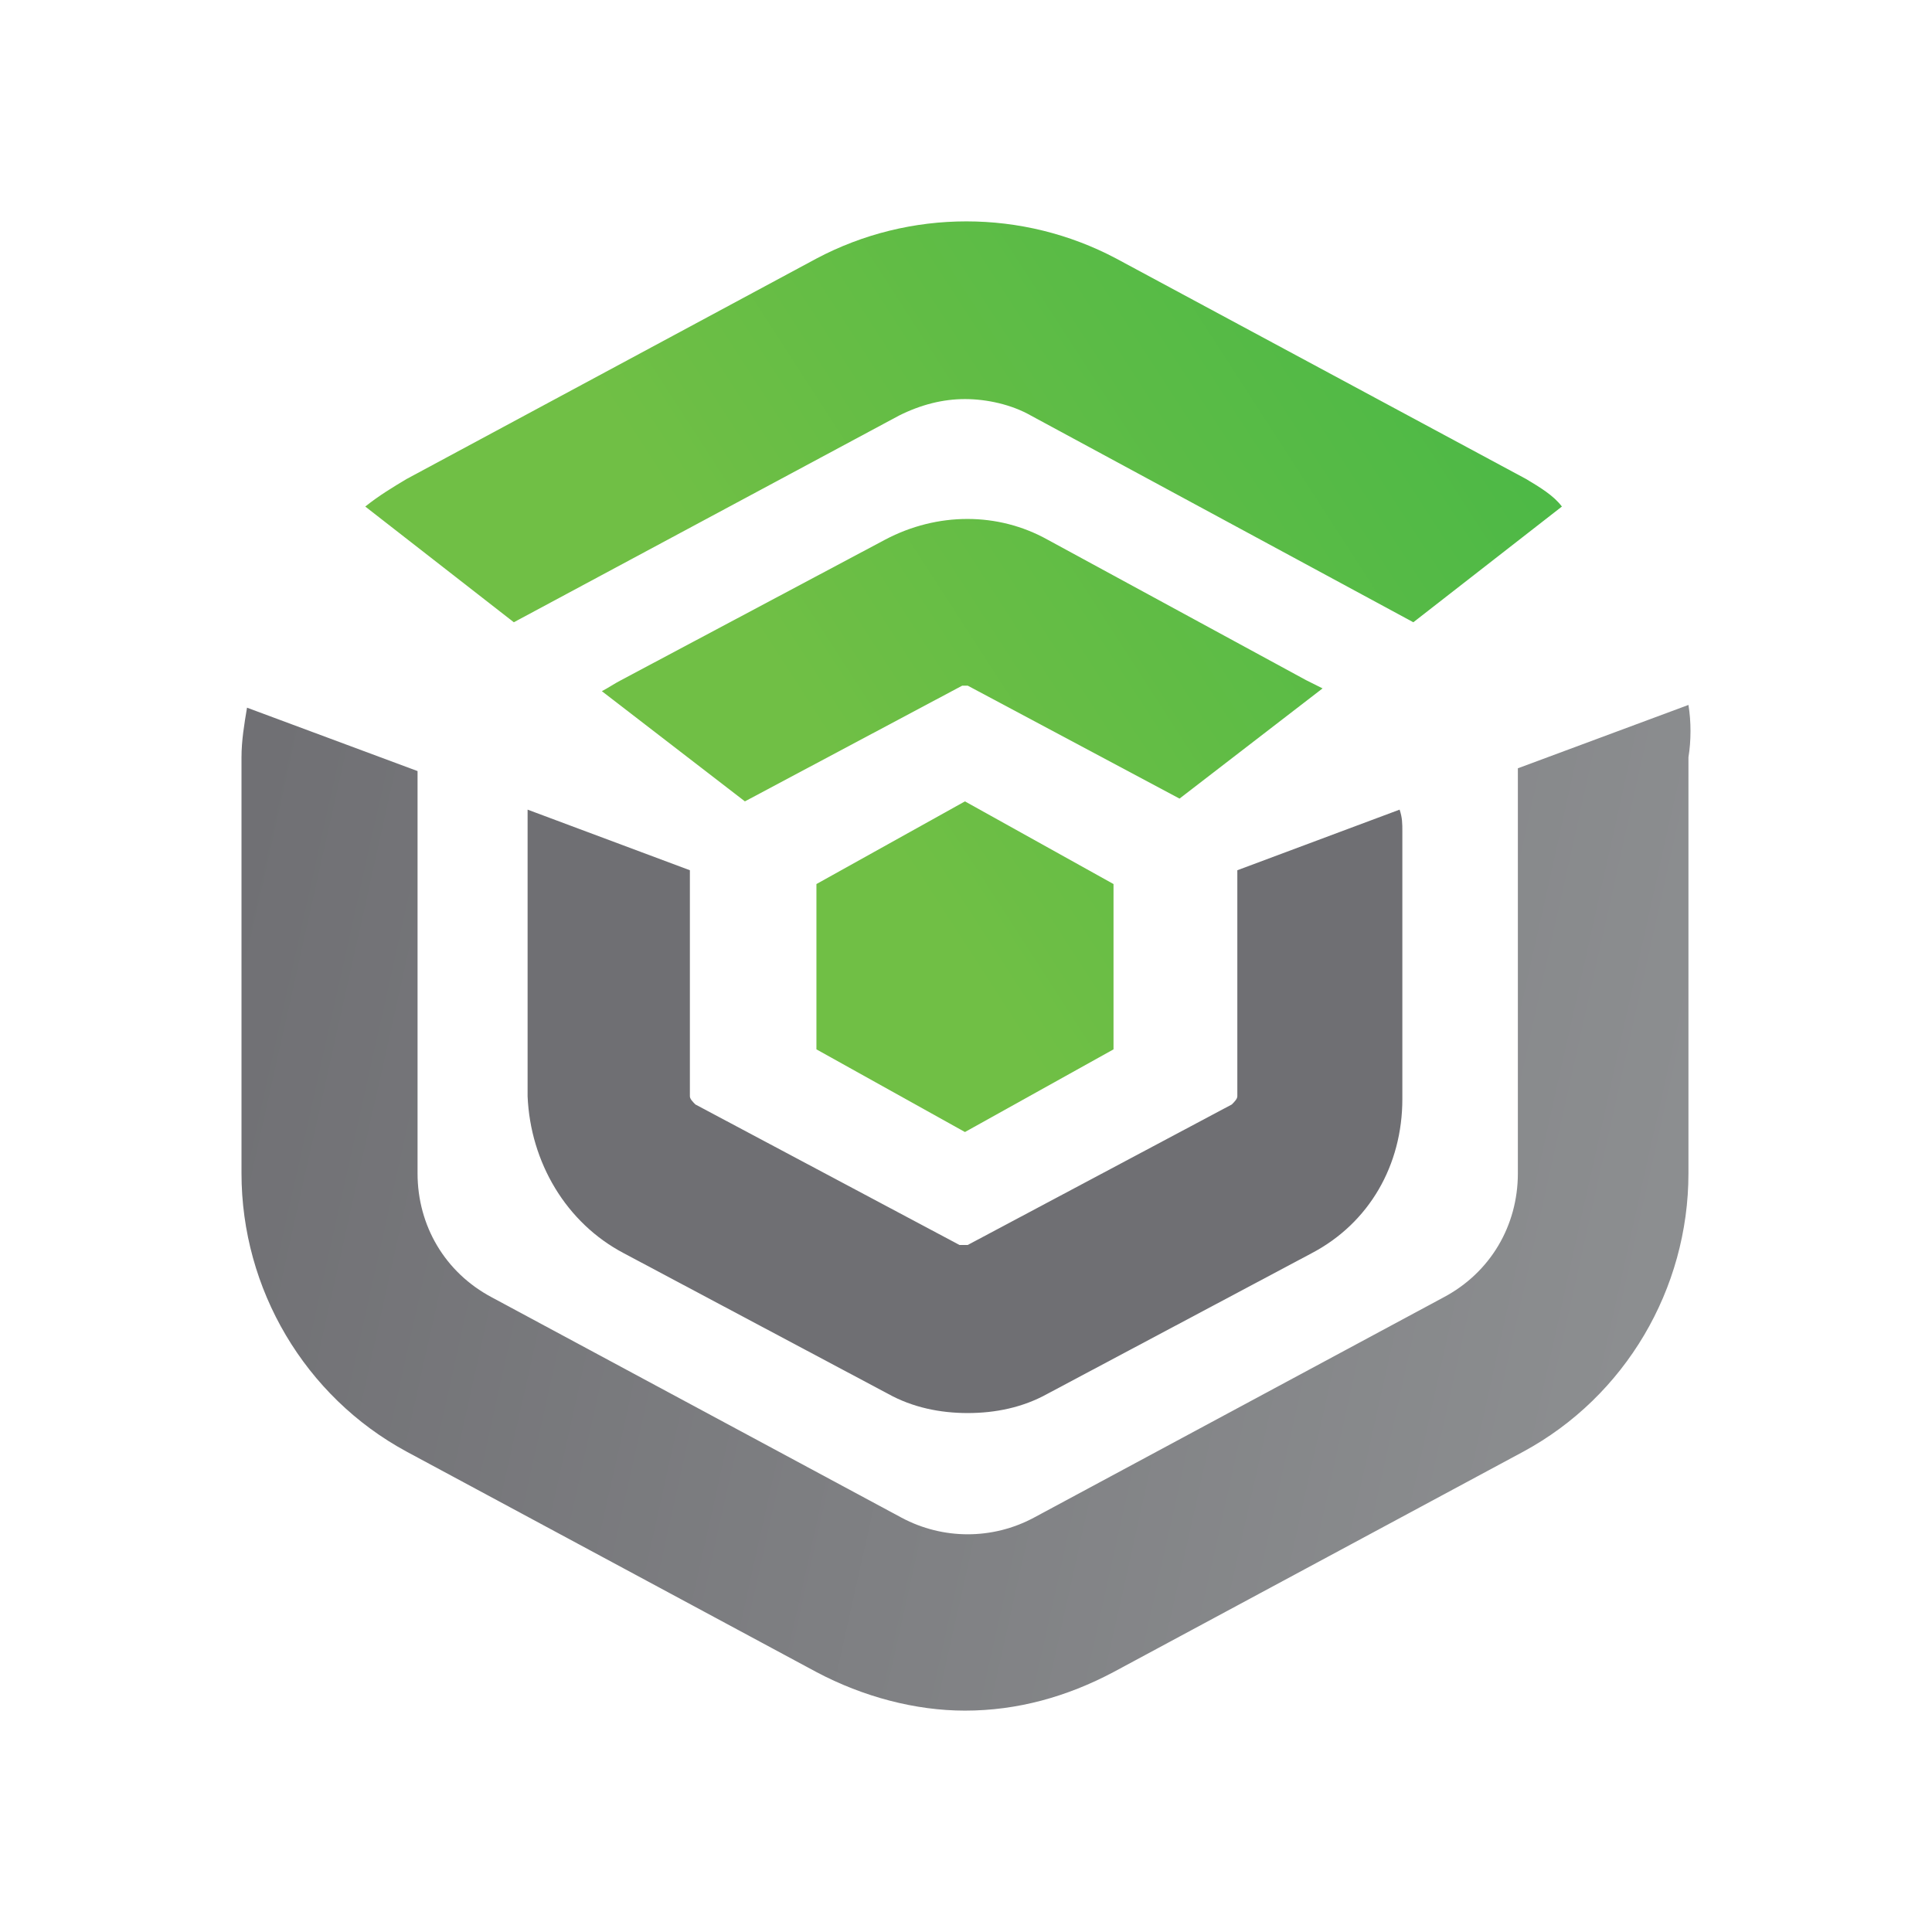
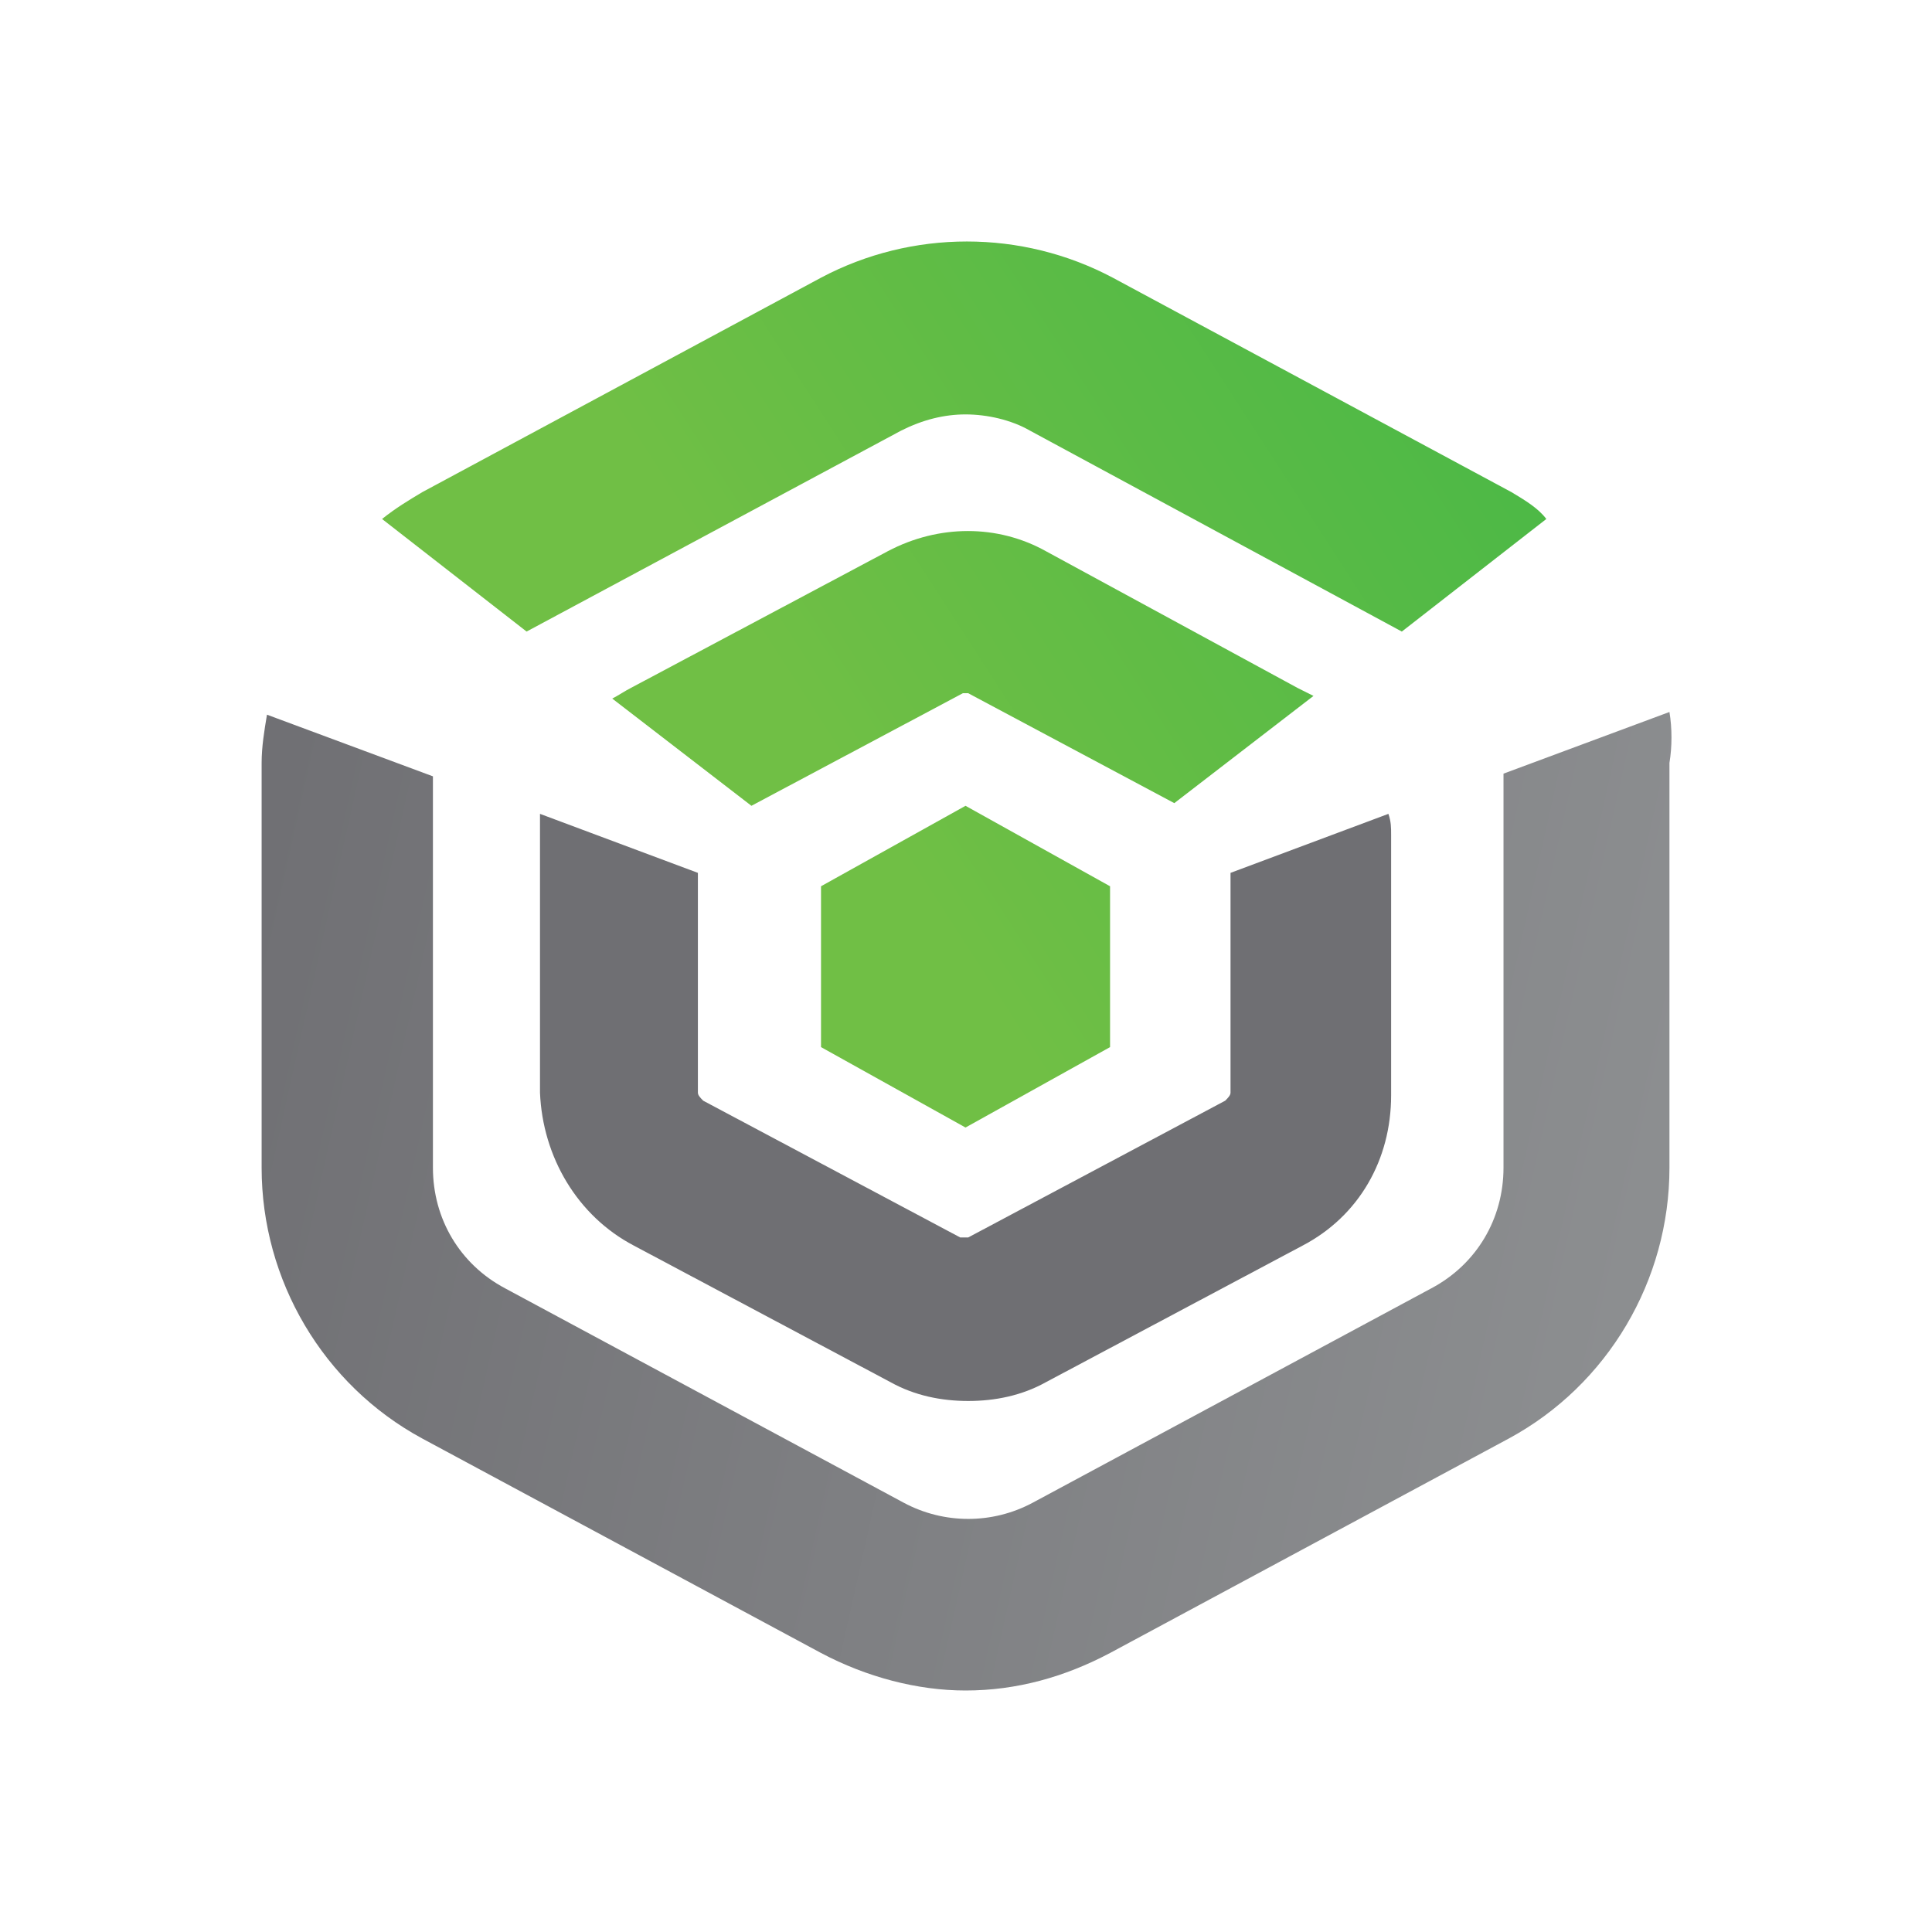
<svg xmlns="http://www.w3.org/2000/svg" width="48" height="48" viewBox="0 0 48 48" fill="none">
-   <path d="M15.5 31.137L22.061 34.628C22.676 34.97 23.36 35.107 24.043 35.107C24.727 35.107 25.41 34.97 26.025 34.628L32.586 31.137C34.021 30.384 34.841 28.946 34.841 27.303V20.663C34.841 20.457 34.841 20.32 34.773 20.115L30.741 21.621V27.235C30.741 27.303 30.672 27.371 30.604 27.44L24.043 30.931C23.975 30.931 23.906 30.931 23.838 30.931L17.277 27.44C17.209 27.371 17.14 27.303 17.14 27.235V21.621L13.108 20.115C13.108 20.252 13.108 20.457 13.108 20.594V27.235C13.177 28.877 14.065 30.384 15.5 31.137Z" fill="#6F6F73" />
-   <path d="M20.284 21.964V26.071L23.974 28.125L27.665 26.071V21.964L23.974 19.91L20.284 21.964ZM37.916 11.901L27.733 6.424C25.41 5.192 22.608 5.192 20.284 6.424L10.101 11.901C9.759 12.106 9.417 12.311 9.075 12.585L12.766 15.46L22.334 10.326C22.881 10.052 23.428 9.915 23.974 9.915C24.521 9.915 25.136 10.052 25.615 10.326L35.114 15.46L38.805 12.585C38.6 12.311 38.258 12.106 37.916 11.901ZM26.025 13.407C24.794 12.722 23.291 12.722 21.992 13.407L15.431 16.898C15.295 16.966 15.09 17.103 14.953 17.172L18.507 19.91L23.906 17.035H23.974H24.043L29.305 19.841L32.859 17.103C32.722 17.035 32.586 16.966 32.449 16.898L26.025 13.407Z" fill="url(#paint0_linear_3946_7766)" />
-   <path d="M41.949 17.514L37.711 19.088V29.151C37.711 30.452 37.028 31.616 35.866 32.232L25.683 37.708C24.658 38.256 23.428 38.256 22.402 37.708L12.219 32.232C11.057 31.616 10.374 30.452 10.374 29.151V19.157L6.137 17.582C6.068 17.993 6 18.404 6 18.814V29.151C6 32.026 7.572 34.696 10.101 36.065L20.284 41.542C21.446 42.158 22.744 42.5 23.974 42.5C25.273 42.5 26.503 42.158 27.665 41.542L37.848 36.065C40.377 34.696 41.949 32.026 41.949 29.151V18.814C42.017 18.404 42.017 17.924 41.949 17.514Z" fill="url(#paint1_linear_3946_7766)" />
+   <path d="M15.743 30.944L22.127 34.341C22.726 34.674 23.39 34.807 24.055 34.807C24.72 34.807 25.385 34.674 25.984 34.341L32.367 30.944C33.764 30.211 34.562 28.812 34.562 27.214V20.753C34.562 20.553 34.562 20.42 34.495 20.22L30.572 21.686V27.147C30.572 27.214 30.506 27.28 30.439 27.347L24.055 30.744C23.989 30.744 23.922 30.744 23.856 30.744L17.472 27.347C17.406 27.28 17.339 27.214 17.339 27.147V21.686L13.416 20.22C13.416 20.353 13.416 20.553 13.416 20.686V27.147C13.482 28.746 14.347 30.211 15.743 30.944Z" fill="#6F6F73" />
+   <path d="M20.398 22.019V26.015L23.988 28.013L27.579 26.015V22.019L23.988 20.02L20.398 22.019ZM37.554 12.228L27.646 6.899C25.385 5.7 22.659 5.7 20.398 6.899L10.49 12.228C10.157 12.427 9.825 12.627 9.492 12.894L13.083 15.691L22.393 10.696C22.925 10.429 23.457 10.296 23.988 10.296C24.52 10.296 25.119 10.429 25.584 10.696L34.828 15.691L38.418 12.894C38.219 12.627 37.886 12.427 37.554 12.228ZM25.983 13.693C24.787 13.027 23.324 13.027 22.06 13.693L15.677 17.09C15.543 17.156 15.344 17.29 15.211 17.356L18.669 20.02L23.922 17.223H23.988H24.055L29.175 19.954L32.633 17.29C32.5 17.223 32.367 17.156 32.234 17.09L25.983 13.693Z" fill="url(#paint0_linear_3338_14087)" />
+   <path d="M41.477 17.689L37.354 19.221V29.012C37.354 30.277 36.689 31.41 35.559 32.009L25.651 37.338C24.654 37.87 23.457 37.87 22.459 37.338L12.551 32.009C11.421 31.41 10.756 30.277 10.756 29.012V19.288L6.633 17.756C6.566 18.155 6.5 18.555 6.5 18.954V29.012C6.5 31.809 8.029 34.407 10.49 35.739L20.398 41.068C21.528 41.667 22.792 42 23.989 42C25.252 42 26.449 41.667 27.579 41.068L37.487 35.739C39.948 34.407 41.477 31.809 41.477 29.012V18.954C41.544 18.555 41.544 18.089 41.477 17.689Z" fill="url(#paint1_linear_3338_14087)" />
  <defs>
-     <linearGradient id="paint0_linear_3946_7766" x1="35.44" y1="8.28" x2="10.531" y2="24.365" gradientUnits="userSpaceOnUse">
+     <linearGradient id="paint0_linear_3338_14087" x1="35.144" y1="8.705" x2="10.909" y2="24.355" gradientUnits="userSpaceOnUse">
      <stop stop-color="#4EB946" />
      <stop offset="0.611" stop-color="#70BF45" />
    </linearGradient>
-     <linearGradient id="paint1_linear_3946_7766" x1="5.388" y1="23.935" x2="42.224" y2="32.153" gradientUnits="userSpaceOnUse">
+     <linearGradient id="paint1_linear_3338_14087" x1="5.905" y1="23.937" x2="41.745" y2="31.933" gradientUnits="userSpaceOnUse">
      <stop offset="0.001" stop-color="#707074" />
      <stop offset="0.999" stop-color="#8D8F91" />
    </linearGradient>
  </defs>
</svg>
